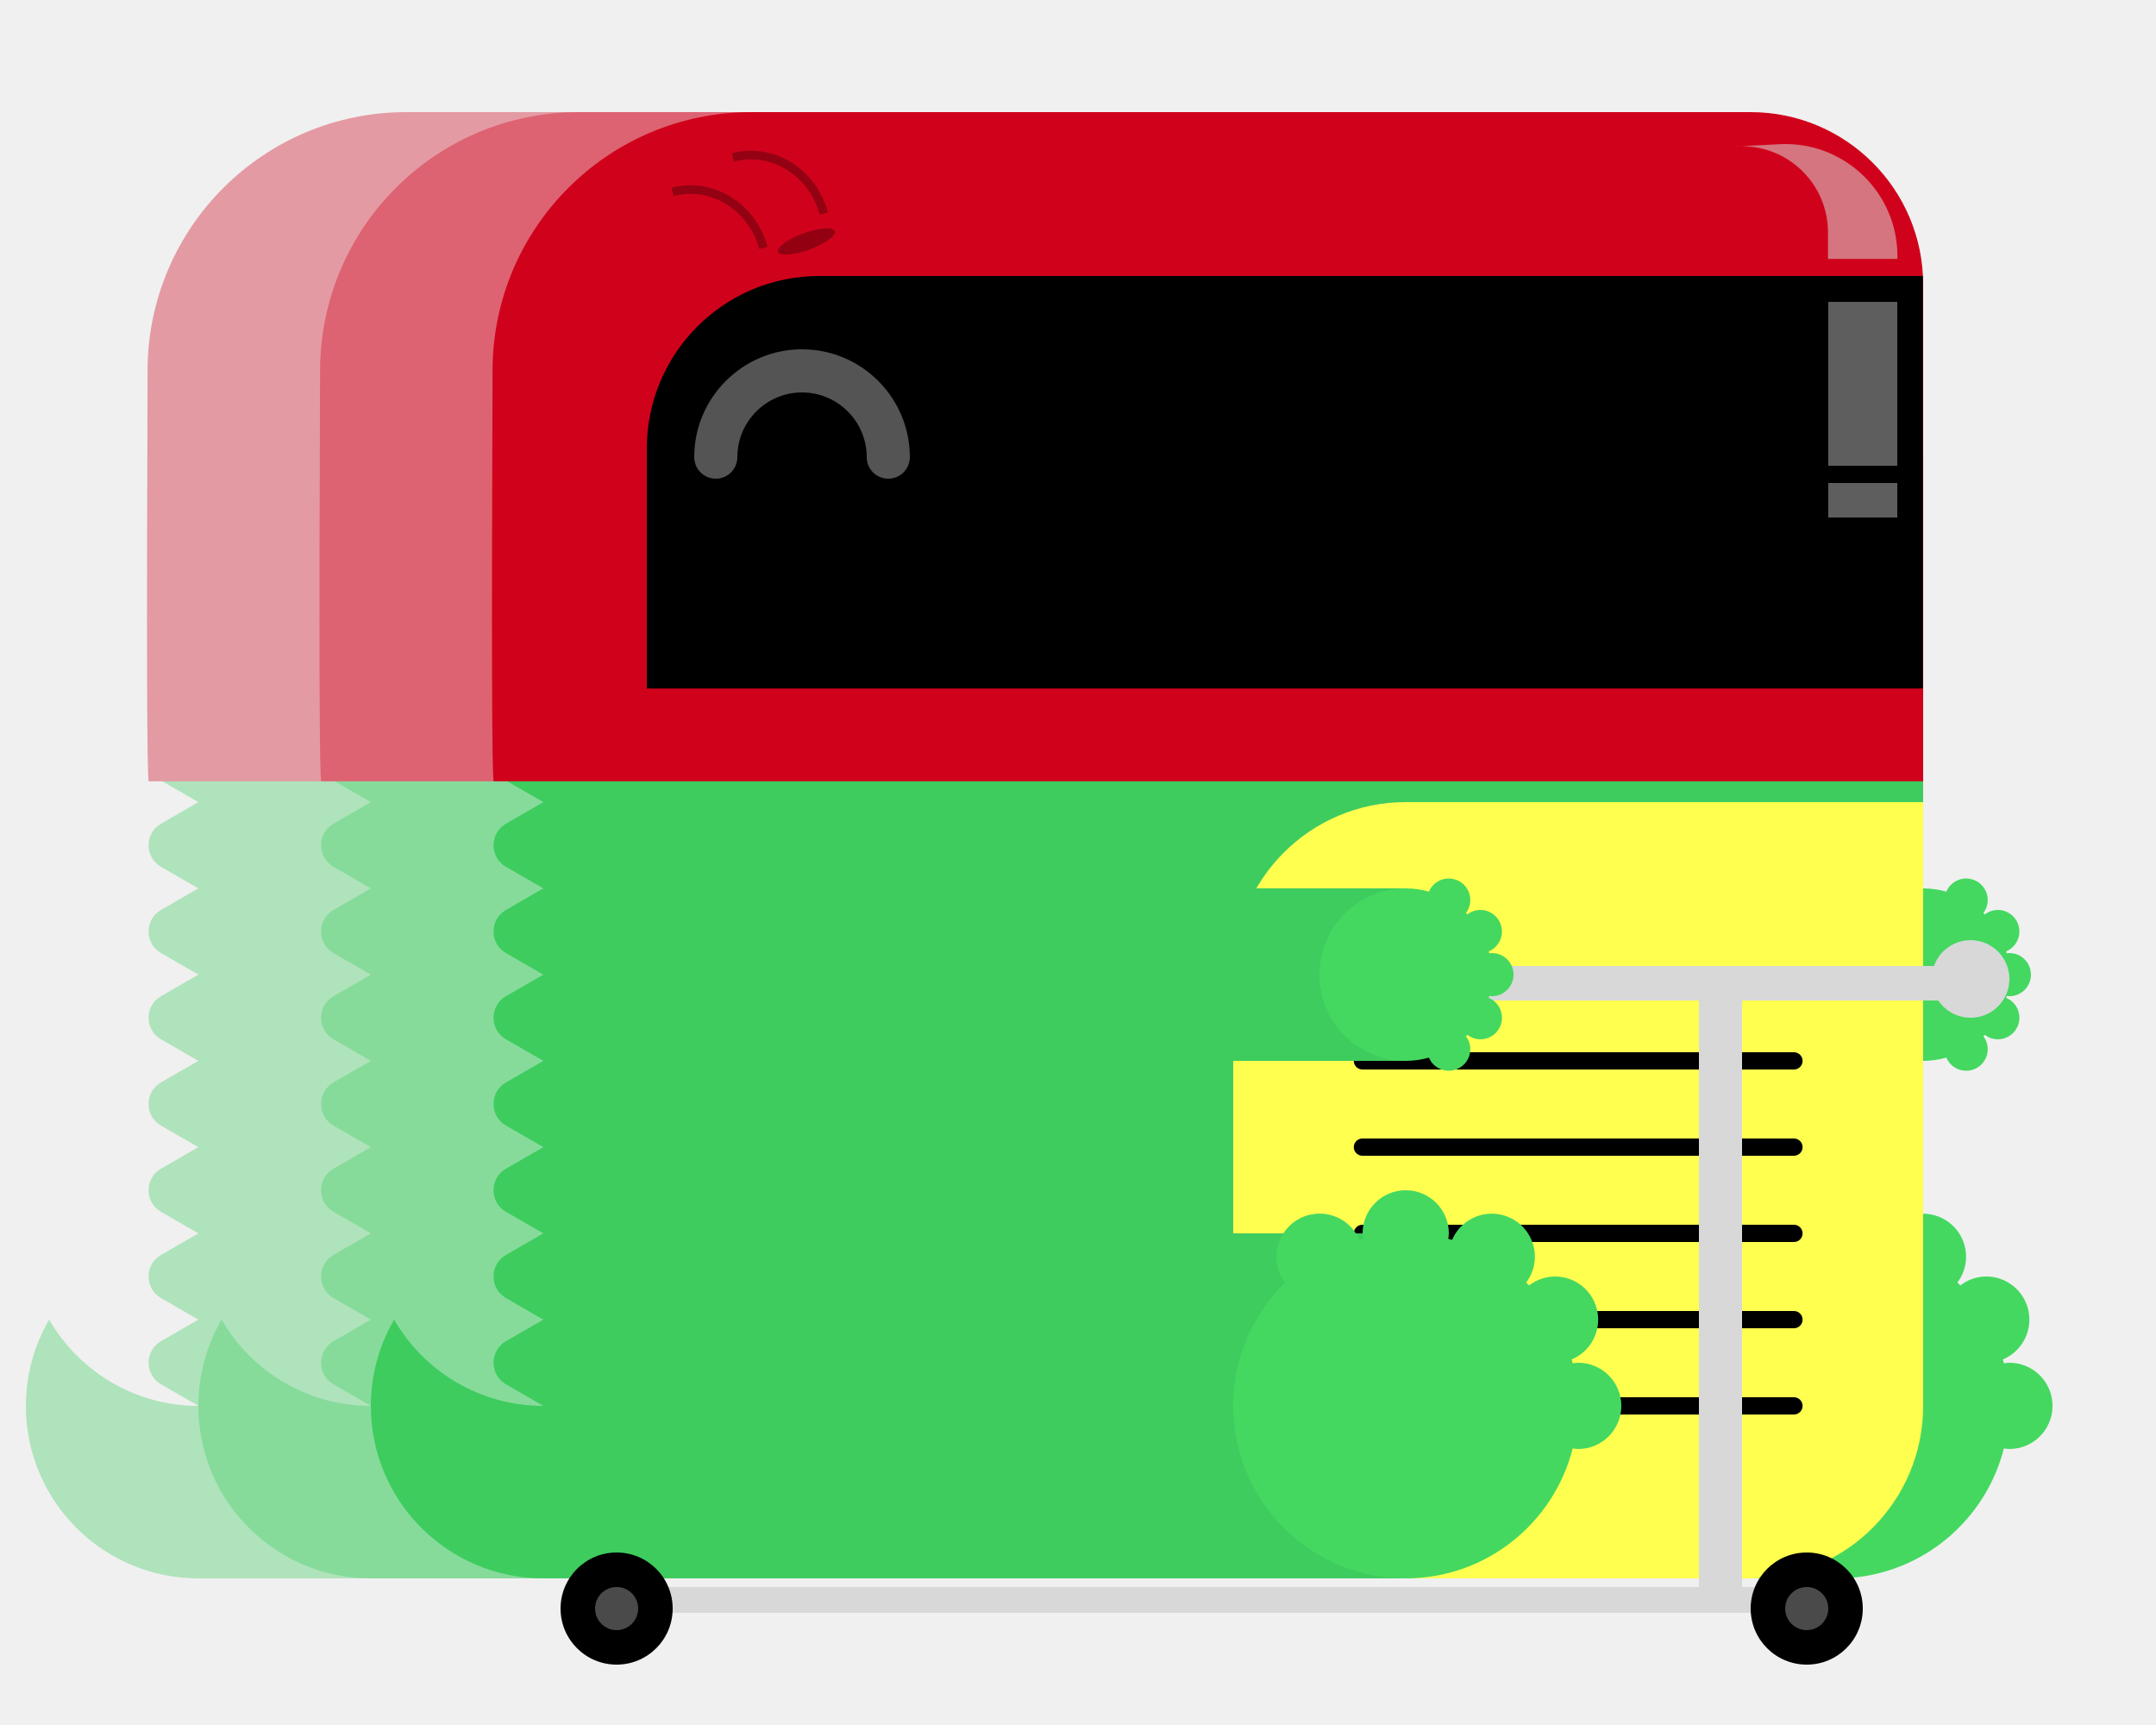
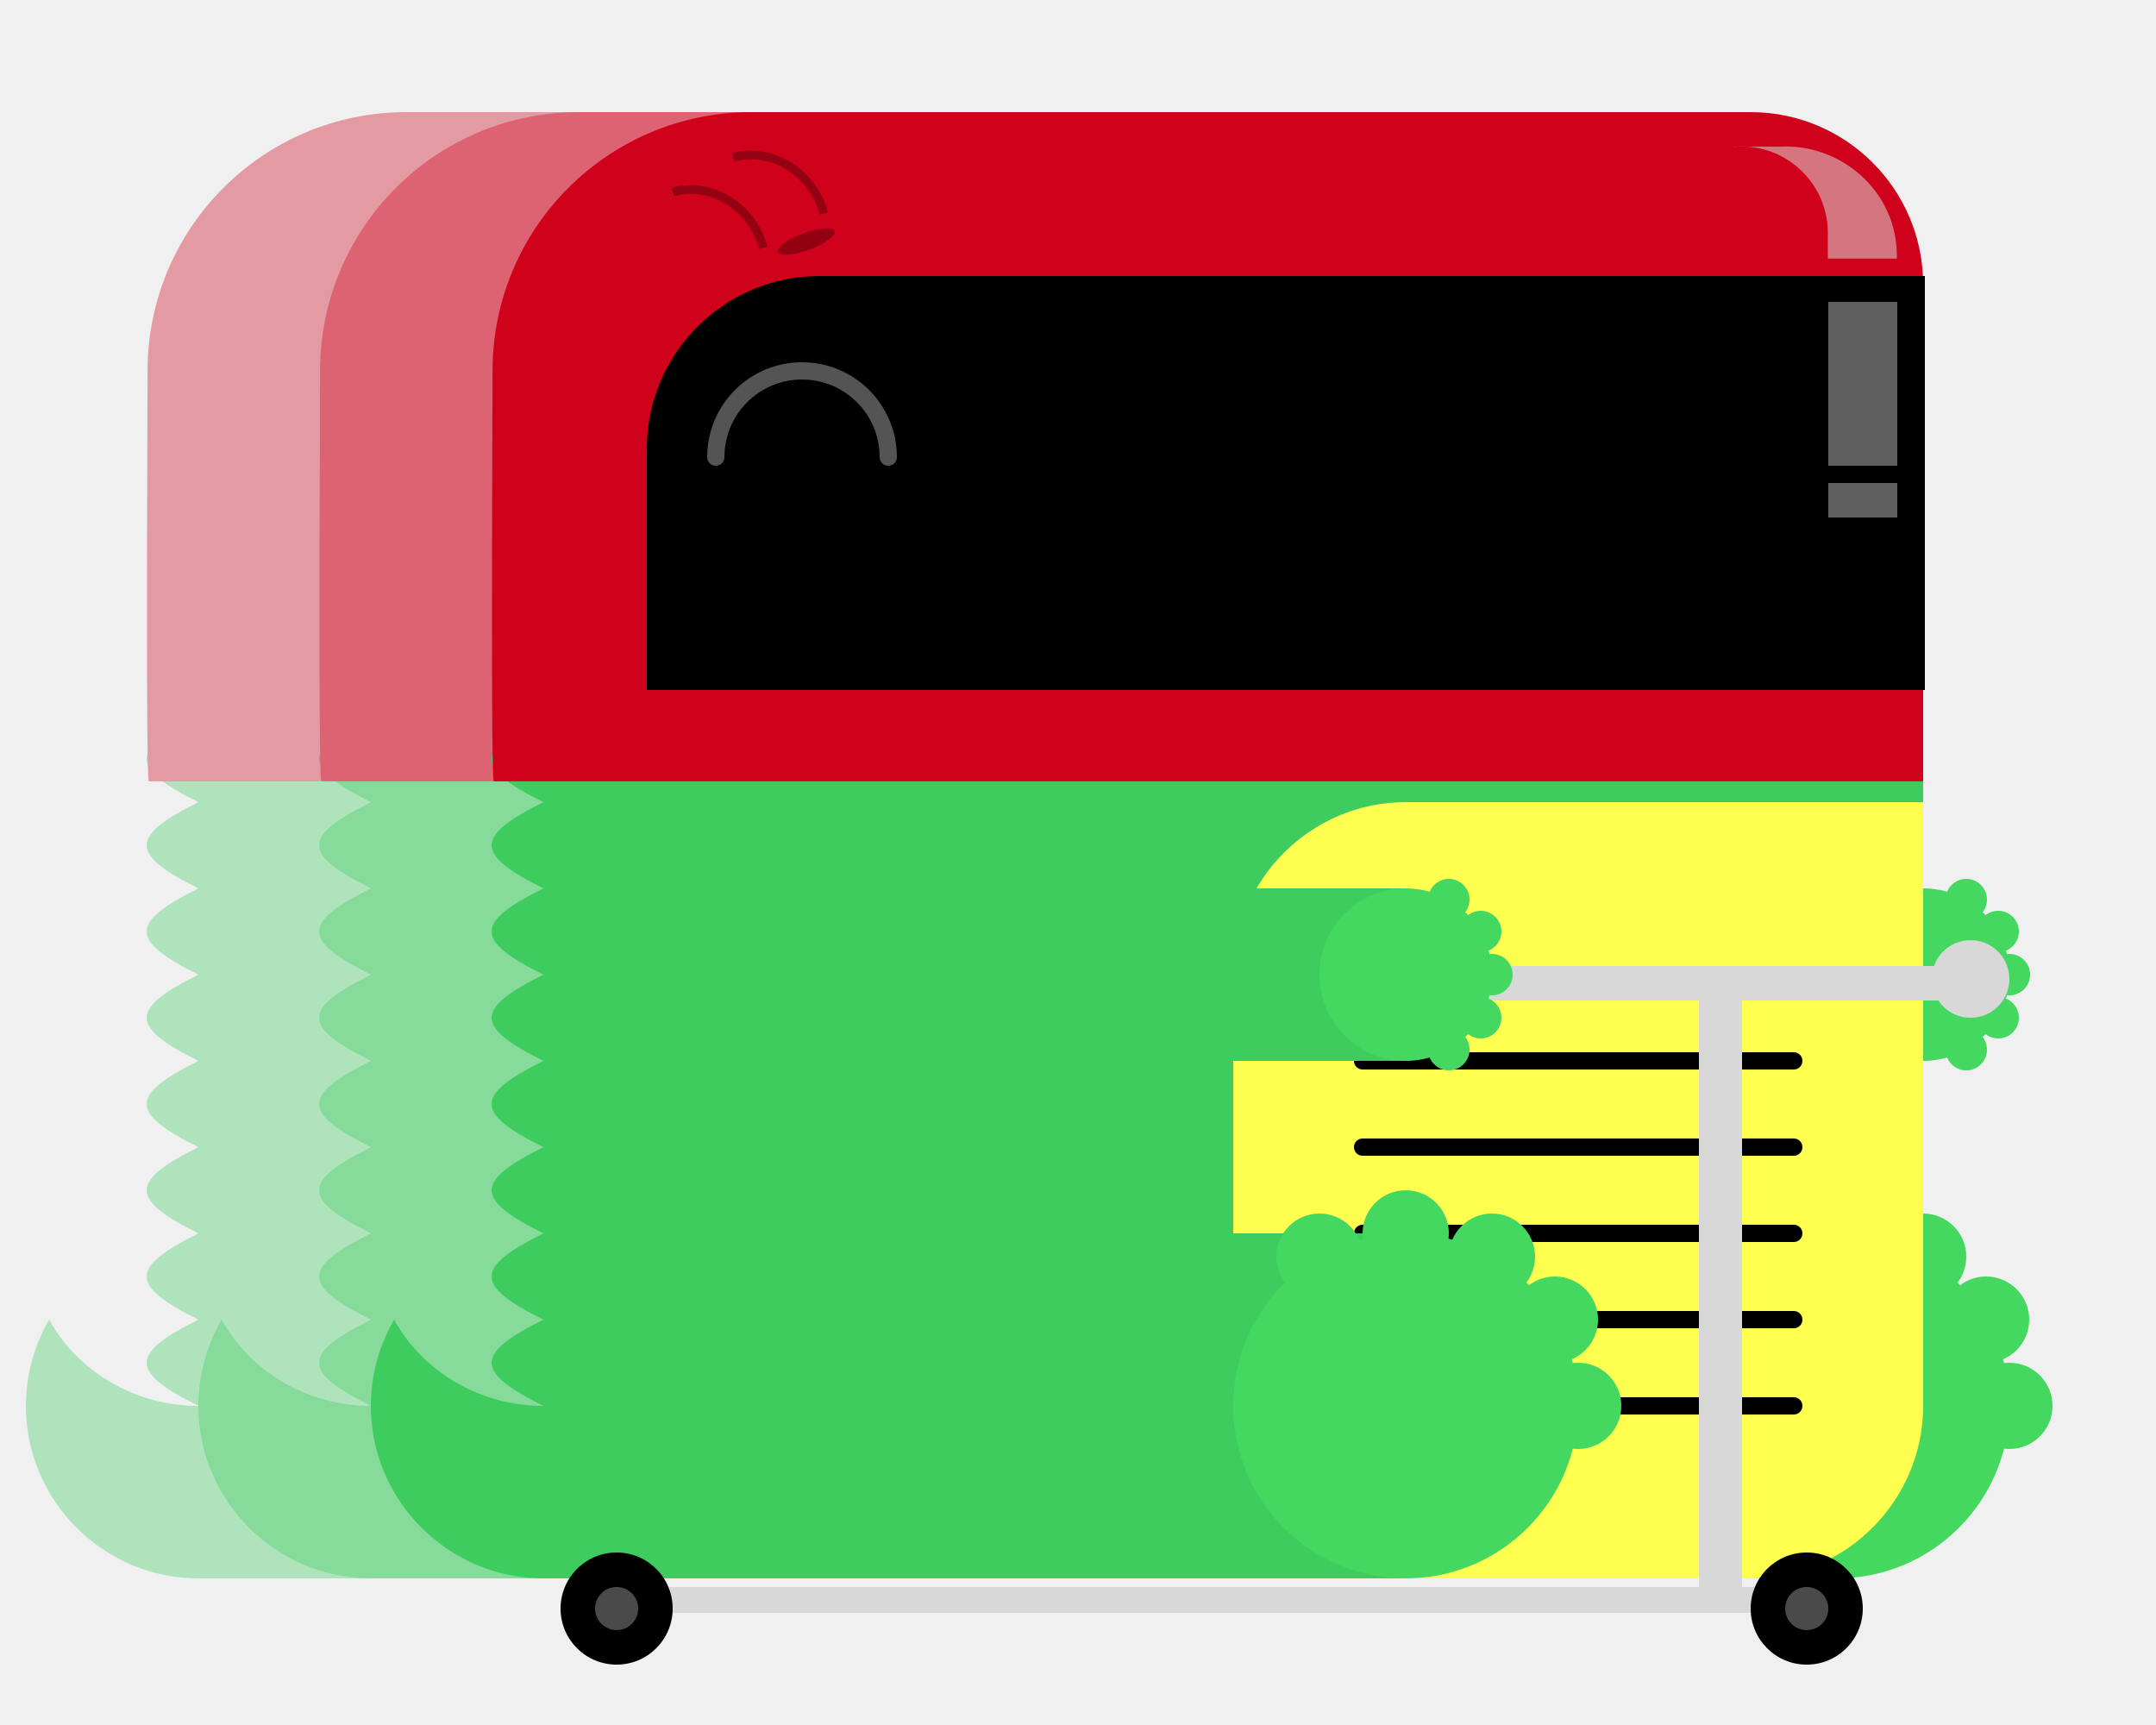
- <svg xmlns="http://www.w3.org/2000/svg" width="250" height="200" viewBox="0 0 250 200">
-   <g fill="none" fill-rule="evenodd">
-     <g opacity=".361">
-       <path d="M43 163c-7.398 0-13.843-4.027-17.303-10A19.886 19.886 0 0023 163c0 11.046 8.954 20 20 20h20v-20H43z" fill="#3ECC5F" />
-       <path d="M132.98 57.376L203 53V43c0-11.046-8.954-20-20-20H93l-2.5-4.33c-1.112-1.925-3.889-1.925-5 0L83 23l-2.5-4.33c-1.111-1.925-3.889-1.925-5 0L73 23l-2.5-4.33c-1.111-1.925-3.889-1.925-5 0L63 23c-.022 0-.042.003-.065.003l-4.142-4.141c-1.57-1.571-4.252-.853-4.828 1.294l-1.369 5.104-5.192-1.392c-2.148-.575-4.112 1.389-3.536 3.536l1.391 5.193-5.103 1.367c-2.147.576-2.866 3.259-1.295 4.83l4.141 4.142L43 43l-4.33 2.5c-1.925 1.111-1.925 3.889 0 5L43 53l-4.33 2.5c-1.925 1.111-1.925 3.889 0 5L43 63l-4.33 2.5c-1.925 1.111-1.925 3.889 0 5L43 73l-4.33 2.5c-1.925 1.111-1.925 3.889 0 5L43 83l-4.33 2.5c-1.925 1.111-1.925 3.889 0 5L43 93l-4.33 2.5c-1.925 1.111-1.925 3.889 0 5L43 103l-4.33 2.5c-1.925 1.111-1.925 3.889 0 5L43 113l-4.33 2.5c-1.925 1.111-1.925 3.889 0 5L43 123l-4.33 2.5c-1.925 1.111-1.925 3.889 0 5L43 133l-4.33 2.5c-1.925 1.111-1.925 3.889 0 5L43 143l-4.33 2.5c-1.925 1.111-1.925 3.889 0 5L43 153l-4.33 2.5c-1.925 1.111-1.925 3.889 0 5L43 163c0 11.046 8.955 20 20 20h120c11.046 0 20-8.954 20-20V83l-70.02-4.376A10.645 10.645 0 01123 68c0-5.621 4.37-10.273 9.98-10.624" fill="#3ECC5F" />
-       <path d="M203 53V33c0-11.046-8.954-20-20-20H67.112c-16.524 0-29.937 13.362-30 29.885-.121 31.68-.075 47.581.139 47.705h165.75V53z" fill="#D0021B" />
+ <svg xmlns="http://www.w3.org/2000/svg" width="250" height="200">
+   <use href="#e" x="-20" opacity=".361" />
+   <use href="#e" x="-40" opacity=".361" />
+   <g id="e">
+     <g fill="#3ECC5F">
+       <path d="M63 163c-7.4 0-14-4-17.3-10a20 20 0 00-2.7 10c0 11 9 20 20 20h20v-20H63z" />
+       <path d="M223 83H63c-8 4-8 6 0 10-8 4-8 6 0 10-8 4-8 6 0 10-8 4-8 6 0 10-8 4-8 6 0 10-8 4-8 6 0 10-8 4-8 6 0 10-8 4-8 6 0 10 0 11 9 20 20 20h120c11 0 20-9 20-20V83z" />
    </g>
-     <g opacity=".361">
-       <path d="M23 163c-7.398 0-13.843-4.027-17.303-10A19.886 19.886 0 003 163c0 11.046 8.954 20 20 20h20v-20H23z" fill="#3ECC5F" />
-       <path d="M112.98 57.376L183 53V43c0-11.046-8.954-20-20-20H73l-2.5-4.33c-1.112-1.925-3.889-1.925-5 0L63 23l-2.5-4.33c-1.111-1.925-3.889-1.925-5 0L53 23l-2.5-4.33c-1.111-1.925-3.889-1.925-5 0L43 23c-.022 0-.042.003-.065.003l-4.142-4.141c-1.57-1.571-4.252-.853-4.828 1.294l-1.369 5.104-5.192-1.392c-2.148-.575-4.111 1.389-3.535 3.536l1.39 5.193-5.102 1.367c-2.148.576-2.867 3.259-1.296 4.83l4.142 4.142c0 .021-.003.042-.003.064l-4.33 2.5c-1.925 1.111-1.925 3.889 0 5L23 53l-4.33 2.5c-1.925 1.111-1.925 3.889 0 5L23 63l-4.33 2.5c-1.925 1.111-1.925 3.889 0 5L23 73l-4.33 2.5c-1.925 1.111-1.925 3.889 0 5L23 83l-4.33 2.5c-1.925 1.111-1.925 3.889 0 5L23 93l-4.33 2.5c-1.925 1.111-1.925 3.889 0 5L23 103l-4.33 2.5c-1.925 1.111-1.925 3.889 0 5L23 113l-4.33 2.5c-1.925 1.111-1.925 3.889 0 5L23 123l-4.33 2.5c-1.925 1.111-1.925 3.889 0 5L23 133l-4.33 2.5c-1.925 1.111-1.925 3.889 0 5L23 143l-4.33 2.5c-1.925 1.111-1.925 3.889 0 5L23 153l-4.33 2.5c-1.925 1.111-1.925 3.889 0 5L23 163c0 11.046 8.954 20 20 20h120c11.046 0 20-8.954 20-20V83l-70.02-4.376A10.645 10.645 0 01103 68c0-5.621 4.37-10.273 9.98-10.624" fill="#3ECC5F" />
-       <path d="M183 53V33c0-11.046-8.954-20-20-20H47.112c-16.524 0-29.937 13.362-30 29.885-.121 31.68-.075 47.581.139 47.705h165.75V53z" fill="#D0021B" />
-     </g>
-     <path fill="#FFF" d="M139 52h84v34h-84z" />
-     <path d="M63 163c-7.398 0-13.843-4.027-17.303-10A19.886 19.886 0 0043 163c0 11.046 8.954 20 20 20h20v-20H63z" fill="#3ECC5F" />
-     <path d="M152.98 57.376L223 53V43c0-11.046-8.954-20-20-20h-90l-2.5-4.33c-1.112-1.925-3.889-1.925-5 0L103 23l-2.5-4.33c-1.111-1.925-3.889-1.925-5 0L93 23l-2.5-4.33c-1.111-1.925-3.889-1.925-5 0L83 23c-.022 0-.042.003-.065.003l-4.142-4.141c-1.57-1.571-4.253-.853-4.829 1.294l-1.368 5.104-5.193-1.392c-2.147-.575-4.11 1.389-3.535 3.536l1.391 5.193-5.102 1.367c-2.147.576-2.866 3.259-1.295 4.83l4.14 4.142-.001.064-4.331 2.5c-1.924 1.111-1.924 3.889 0 5L63 53l-4.33 2.5c-1.924 1.111-1.924 3.889 0 5L63 63l-4.33 2.5c-1.924 1.111-1.924 3.889 0 5L63 73l-4.33 2.5c-1.924 1.111-1.924 3.889 0 5L63 83l-4.33 2.5c-1.924 1.111-1.924 3.889 0 5L63 93l-4.33 2.5c-1.924 1.111-1.924 3.889 0 5L63 103l-4.33 2.5c-1.924 1.111-1.924 3.889 0 5L63 113l-4.33 2.5c-1.924 1.111-1.924 3.889 0 5L63 123l-4.33 2.5c-1.924 1.111-1.924 3.889 0 5L63 133l-4.33 2.5c-1.924 1.111-1.924 3.889 0 5L63 143l-4.33 2.5c-1.924 1.111-1.924 3.889 0 5L63 153l-4.33 2.5c-1.924 1.111-1.924 3.889 0 5L63 163c0 11.046 8.955 20 20 20h120c11.046 0 20-8.954 20-20V83l-70.02-4.376A10.645 10.645 0 01143 68c0-5.621 4.37-10.273 9.98-10.624" fill="#3ECC5F" />
-     <path fill="#3ECC5F" d="M183 183h30v-40h-30z" />
-     <path d="M233 158c-.219 0-.428.037-.639.064-.038-.15-.074-.301-.116-.451A5 5 0 00230.32 148a4.96 4.96 0 00-3.016 1.036 26.531 26.531 0 00-.335-.336 4.955 4.955 0 001.011-2.987 5 5 0 00-9.599-1.959c-.148-.042-.297-.077-.445-.115.027-.211.064-.42.064-.639a5 5 0 00-5-5 5 5 0 00-5 5c0 .219.037.428.064.639-.148.038-.297.073-.445.115a4.998 4.998 0 00-9.599 1.959c0 1.125.384 2.151 1.011 2.987-3.717 3.632-6.031 8.693-6.031 14.3 0 11.046 8.954 20 20 20 9.339 0 17.16-6.41 19.361-15.064.211.027.42.064.639.064a5 5 0 005-5 5 5 0 00-5-5" fill="#44D860" />
-     <path fill="#3ECC5F" d="M193 123h30v-20h-30z" />
-     <path d="M233 115.5a2.5 2.5 0 100-5c-.109 0-.214.019-.319.032-.02-.075-.037-.15-.058-.225a2.501 2.501 0 00-.963-4.807c-.569 0-1.088.197-1.508.518a6.653 6.653 0 00-.168-.168c.314-.417.506-.931.506-1.494a2.5 2.5 0 00-4.8-.979A9.987 9.987 0 00223 103c-5.522 0-10 4.478-10 10s4.478 10 10 10c.934 0 1.833-.138 2.69-.377a2.5 2.5 0 004.8-.979c0-.563-.192-1.077-.506-1.494.057-.055.113-.111.168-.168.42.321.939.518 1.508.518a2.5 2.5 0 00.963-4.807c.021-.074.038-.15.058-.225.105.013.21.032.319.032" fill="#44D860" />
-     <path d="M143 183h60c11.046 0 20-8.954 20-20V93h-60c-11.046 0-20 8.954-20 20v70z" fill="#FFFF50" />
-     <path d="M208.02 124h-50.04a1 1 0 110-2h50.04a1 1 0 110 2m0 20h-50.04a1 1 0 110-2h50.04a1 1 0 110 2m0 20h-50.04a1 1 0 110-2h50.04a1 1 0 110 2m0-49.814h-50.04a1 1 0 110-2h50.04a1 1 0 110 2m0 19.814h-50.04a1 1 0 110-2h50.04a1 1 0 110 2m0 20h-50.04a1 1 0 110-2h50.04a1 1 0 110 2M223 61.611c-.012 0-.022-.006-.034-.005-3.09.105-4.552 3.196-5.842 5.923-1.346 2.85-2.387 4.703-4.093 4.647-1.889-.068-2.969-2.202-4.113-4.46-1.314-2.594-2.814-5.536-5.963-5.426-3.046.104-4.513 2.794-5.807 5.167-1.377 2.528-2.314 4.065-4.121 3.994-1.927-.07-2.951-1.805-4.136-3.813-1.321-2.236-2.848-4.75-5.936-4.664-2.994.103-4.465 2.385-5.763 4.4-1.373 2.13-2.335 3.428-4.165 3.351-1.973-.07-2.992-1.51-4.171-3.177-1.324-1.873-2.816-3.993-5.895-3.89-2.928.1-4.399 1.97-5.696 3.618-1.232 1.564-2.194 2.802-4.229 2.724a1 1 0 00-.072 2c3.017.101 4.545-1.8 5.872-3.487 1.177-1.496 2.193-2.787 4.193-2.855 1.926-.082 2.829 1.115 4.195 3.045 1.297 1.834 2.769 3.914 5.731 4.021 3.103.104 4.596-2.215 5.918-4.267 1.182-1.834 2.202-3.417 4.15-3.484 1.793-.067 2.769 1.35 4.145 3.681 1.297 2.197 2.766 4.686 5.787 4.796 3.125.108 4.634-2.62 5.949-5.035 1.139-2.088 2.214-4.06 4.119-4.126 1.793-.042 2.728 1.595 4.111 4.33 1.292 2.553 2.757 5.445 5.825 5.556l.169.003c3.064 0 4.518-3.075 5.805-5.794 1.139-2.41 2.217-4.68 4.067-4.773v-2z" fill="#000" />
-     <path fill="#3ECC5F" d="M123 183h40v-40h-40z" />
-     <path d="M224.758 116H202v68h-5v-68h-31v-4h58.256a4.502 4.502 0 018.744 1.5 4.5 4.5 0 01-8.242 2.5z" fill="#D8D8D8" />
-     <path d="M183 158c-.219 0-.428.037-.639.064-.038-.15-.074-.301-.116-.451A5 5 0 00180.32 148a4.96 4.96 0 00-3.016 1.036 26.531 26.531 0 00-.335-.336 4.955 4.955 0 001.011-2.987 5 5 0 00-9.599-1.959c-.148-.042-.297-.077-.445-.115.027-.211.064-.42.064-.639a5 5 0 00-5-5 5 5 0 00-5 5c0 .219.037.428.064.639-.148.038-.297.073-.445.115a4.998 4.998 0 00-9.599 1.959c0 1.125.384 2.151 1.011 2.987-3.717 3.632-6.031 8.693-6.031 14.3 0 11.046 8.954 20 20 20 9.339 0 17.16-6.41 19.361-15.064.211.027.42.064.639.064a5 5 0 005-5 5 5 0 00-5-5" fill="#44D860" />
-     <path fill="#3ECC5F" d="M123 123h40v-20h-40z" />
-     <path d="M173 115.5a2.5 2.5 0 100-5c-.109 0-.214.019-.319.032-.02-.075-.037-.15-.058-.225a2.501 2.501 0 00-.963-4.807c-.569 0-1.088.197-1.508.518a6.653 6.653 0 00-.168-.168c.314-.417.506-.931.506-1.494a2.5 2.5 0 00-4.8-.979A9.987 9.987 0 00163 103c-5.522 0-10 4.478-10 10s4.478 10 10 10c.934 0 1.833-.138 2.69-.377a2.5 2.5 0 004.8-.979c0-.563-.192-1.077-.506-1.494.057-.055.113-.111.168-.168.42.321.939.518 1.508.518a2.5 2.5 0 00.963-4.807c.021-.074.038-.15.058-.225.105.013.21.032.319.032" fill="#44D860" />
-     <path d="M183 41.75c-.16 0-.33-.02-.49-.05a2.52 2.52 0 01-.47-.14c-.15-.06-.29-.14-.431-.23-.13-.09-.259-.2-.38-.31-.109-.12-.219-.24-.309-.38s-.17-.28-.231-.43a2.619 2.619 0 01-.189-.96c0-.16.02-.33.05-.49.03-.16.08-.31.139-.47.061-.15.141-.29.231-.43.09-.13.2-.26.309-.38.121-.11.25-.22.38-.31.141-.09.281-.17.431-.23.149-.06.31-.11.47-.14.32-.07.65-.07.98 0 .159.03.32.08.47.14.149.06.29.14.43.23.13.09.259.2.38.31.11.12.22.25.31.38.09.14.17.28.23.43.06.16.11.31.14.47.029.16.05.33.05.49 0 .66-.271 1.31-.73 1.77-.121.11-.25.22-.38.31-.14.09-.281.17-.43.23a2.565 2.565 0 01-.96.19m20-1.25c-.66 0-1.3-.27-1.771-.73a3.802 3.802 0 01-.309-.38c-.09-.14-.17-.28-.231-.43a2.619 2.619 0 01-.189-.96c0-.66.27-1.3.729-1.77.121-.11.25-.22.38-.31.141-.09.281-.17.431-.23.149-.06.31-.11.47-.14.32-.07.66-.07.98 0 .159.03.32.08.47.14.149.06.29.14.43.23.13.09.259.2.38.31.459.47.73 1.11.73 1.77 0 .16-.021.33-.05.49-.03.16-.08.32-.14.47-.07.15-.14.29-.23.43-.09.13-.2.26-.31.38-.121.11-.25.22-.38.31-.14.09-.281.17-.43.23a2.565 2.565 0 01-.96.19" fill="#000" />
    <path d="M223 53V33c0-11.046-8.954-20-20-20H87.112c-16.524 0-29.937 13.362-30 29.885-.121 31.68-.075 47.581.139 47.705h165.75V53z" fill="#D0021B" />
-     <path d="M95 32h127.968v47.825H75V52c0-11.046 8.954-20 20-20z" fill="#000" />
-     <path d="M103 55.5a2.5 2.5 0 01-2.5-2.5c0-4.136-3.364-7.5-7.5-7.5s-7.5 3.364-7.5 7.5a2.5 2.5 0 11-5 0c0-6.893 5.607-12.5 12.5-12.5s12.5 5.607 12.5 12.5a2.5 2.5 0 01-2.5 2.5" fill="#9B9B9B" opacity=".546" />
-     <path fill="#D8D8D8" opacity=".436" d="M212 35h8v19h-8z" />
-     <path d="M201 17l5.335-.28c7.17-.378 13.288 5.13 13.665 12.299a13 13 0 01.018.683v.316h-8.05v-3.065c0-5.523-4.477-10-10-10a10 10 0 00-.908.042L201 17z" fill="#D8D8D8" opacity=".538" />
-     <path fill="#D8D8D8" opacity=".436" d="M212 56h8v4h-8z" />
-     <ellipse fill="#930012" transform="rotate(-20 93.5 28)" cx="93.5" cy="28" rx="3.5" ry="1" />
-     <path d="M95.52 24.747c-1.287-4.802-6.005-7.709-10.54-6.494m3.54 10.494c-1.287-4.802-6.005-7.709-10.54-6.494" stroke="#6D000D" opacity=".62" />
-     <path fill="#D8D8D8" d="M74 184h135v3H74z" />
-     <circle fill="#000" cx="209.5" cy="186.5" r="6.5" />
-     <circle fill="#000" cx="71.5" cy="186.5" r="6.5" />
-     <circle fill="#4A4A4A" cx="209.5" cy="186.5" r="2.5" />
+   </g>
+   <use href="#h" x="60" />
+   <use href="#f" x="50" />
+   <path d="M143 183h60c11 0 20-9 20-20V93h-60c-11 0-20 9-20 20v70z" fill="#FFFF50" />
+   <g fill="none" stroke="#000" stroke-width="2" stroke-linecap="round">
+     <path d="M103 53a1 1 0 10-20 0" stroke-width="5" />
+     <path d="M223 62.6c-5 0-5 10-10 10.7-5 0-5-10-10-10s-5 9-10 9-5-8.5-10-8.5-5 8-10 8-5-7.25-10-7.25-5 6.5-10 6.5" stroke-linecap="butt" />
+     <path d="M208 113h-50m50 10h-50m50 10h-50m50 10h-50m50 10h-50m50 10h-50" />
+   </g>
+   <circle cx="183" cy="39.3" r="2.5" />
+   <circle cx="203" cy="38" r="2.5" />
+   <circle cx="153" cy="71" r="1" />
+   <path d="M225 116h-23v68h-5v-68h-31v-4h58.256a4.502 4.502 0 018.744 1.5 4.5 4.5 0 01-8.242 2.5z" fill="#D8D8D8" />
+   <g fill="#3ECC5F">
+     <path d="M123 123h40v-20h-30zM123 183h40v-40h-30z" />
+   </g>
+   <g id="h" fill="#44D860">
+     <circle cx="163" cy="113" r="10" />
+     <circle cx="168" cy="104.3" r="2.4" />
+     <circle cx="171.7" cy="108" r="2.4" />
+     <circle cx="173" cy="113" r="2.4" />
+     <circle cx="171.7" cy="118" r="2.4" />
+     <circle cx="168" cy="121.7" r="2.4" />
+   </g>
+   <g id="f" fill="#44D860">
+     <circle cx="163" cy="163" r="20" />
+     <circle cx="153" cy="145.7" r="5" />
+     <circle cx="163" cy="143" r="5" />
+     <circle cx="173" cy="145.7" r="5" />
+     <circle cx="180.3" cy="153" r="5" />
+     <circle cx="183" cy="163" r="5" />
+   </g>
+   <path d="M95 32h128.2v48H75V52c0-11 9-20 20-20z" />
+   <path d="M103 53a1 1 0 10-20 0" stroke-width="2" fill="none" stroke="#9B9B9B" stroke-linecap="round" opacity=".546" />
+   <g fill="#D8D8D8">
+     <path opacity=".436" d="M212 35h8v19h-8z" />
+     <path d="M201 17h5.33c7.2-.38 13.3 5.13 13.6 12a13 13 0 01.018.683v.3h-8v-3c0-5.5-4.5-10-10-10a10 10 0 00-.9.04z" opacity=".538" />
+     <path opacity=".436" d="M212 56h8v4h-8z" />
+   </g>
+   <ellipse fill="#930012" transform="rotate(-20 93.5 28)" cx="93.5" cy="28" rx="3.5" ry="1" />
+   <path d="M95.52 24.747c-1.3-4.8-6-7.7-10.5-6.5m3.5 10.5c-1.3-4.8-6-7.7-10.5-6.5" fill="none" stroke="#6D000D" opacity=".6" />
+   <path fill="#D8D8D8" d="M74 184h135v3H74z" />
+   <g id="w">
+     <circle cx="71.5" cy="186.5" r="6.5" />
    <circle fill="#4A4A4A" cx="71.5" cy="186.5" r="2.5" />
  </g>
+   <use href="#w" x="138" />
</svg>
